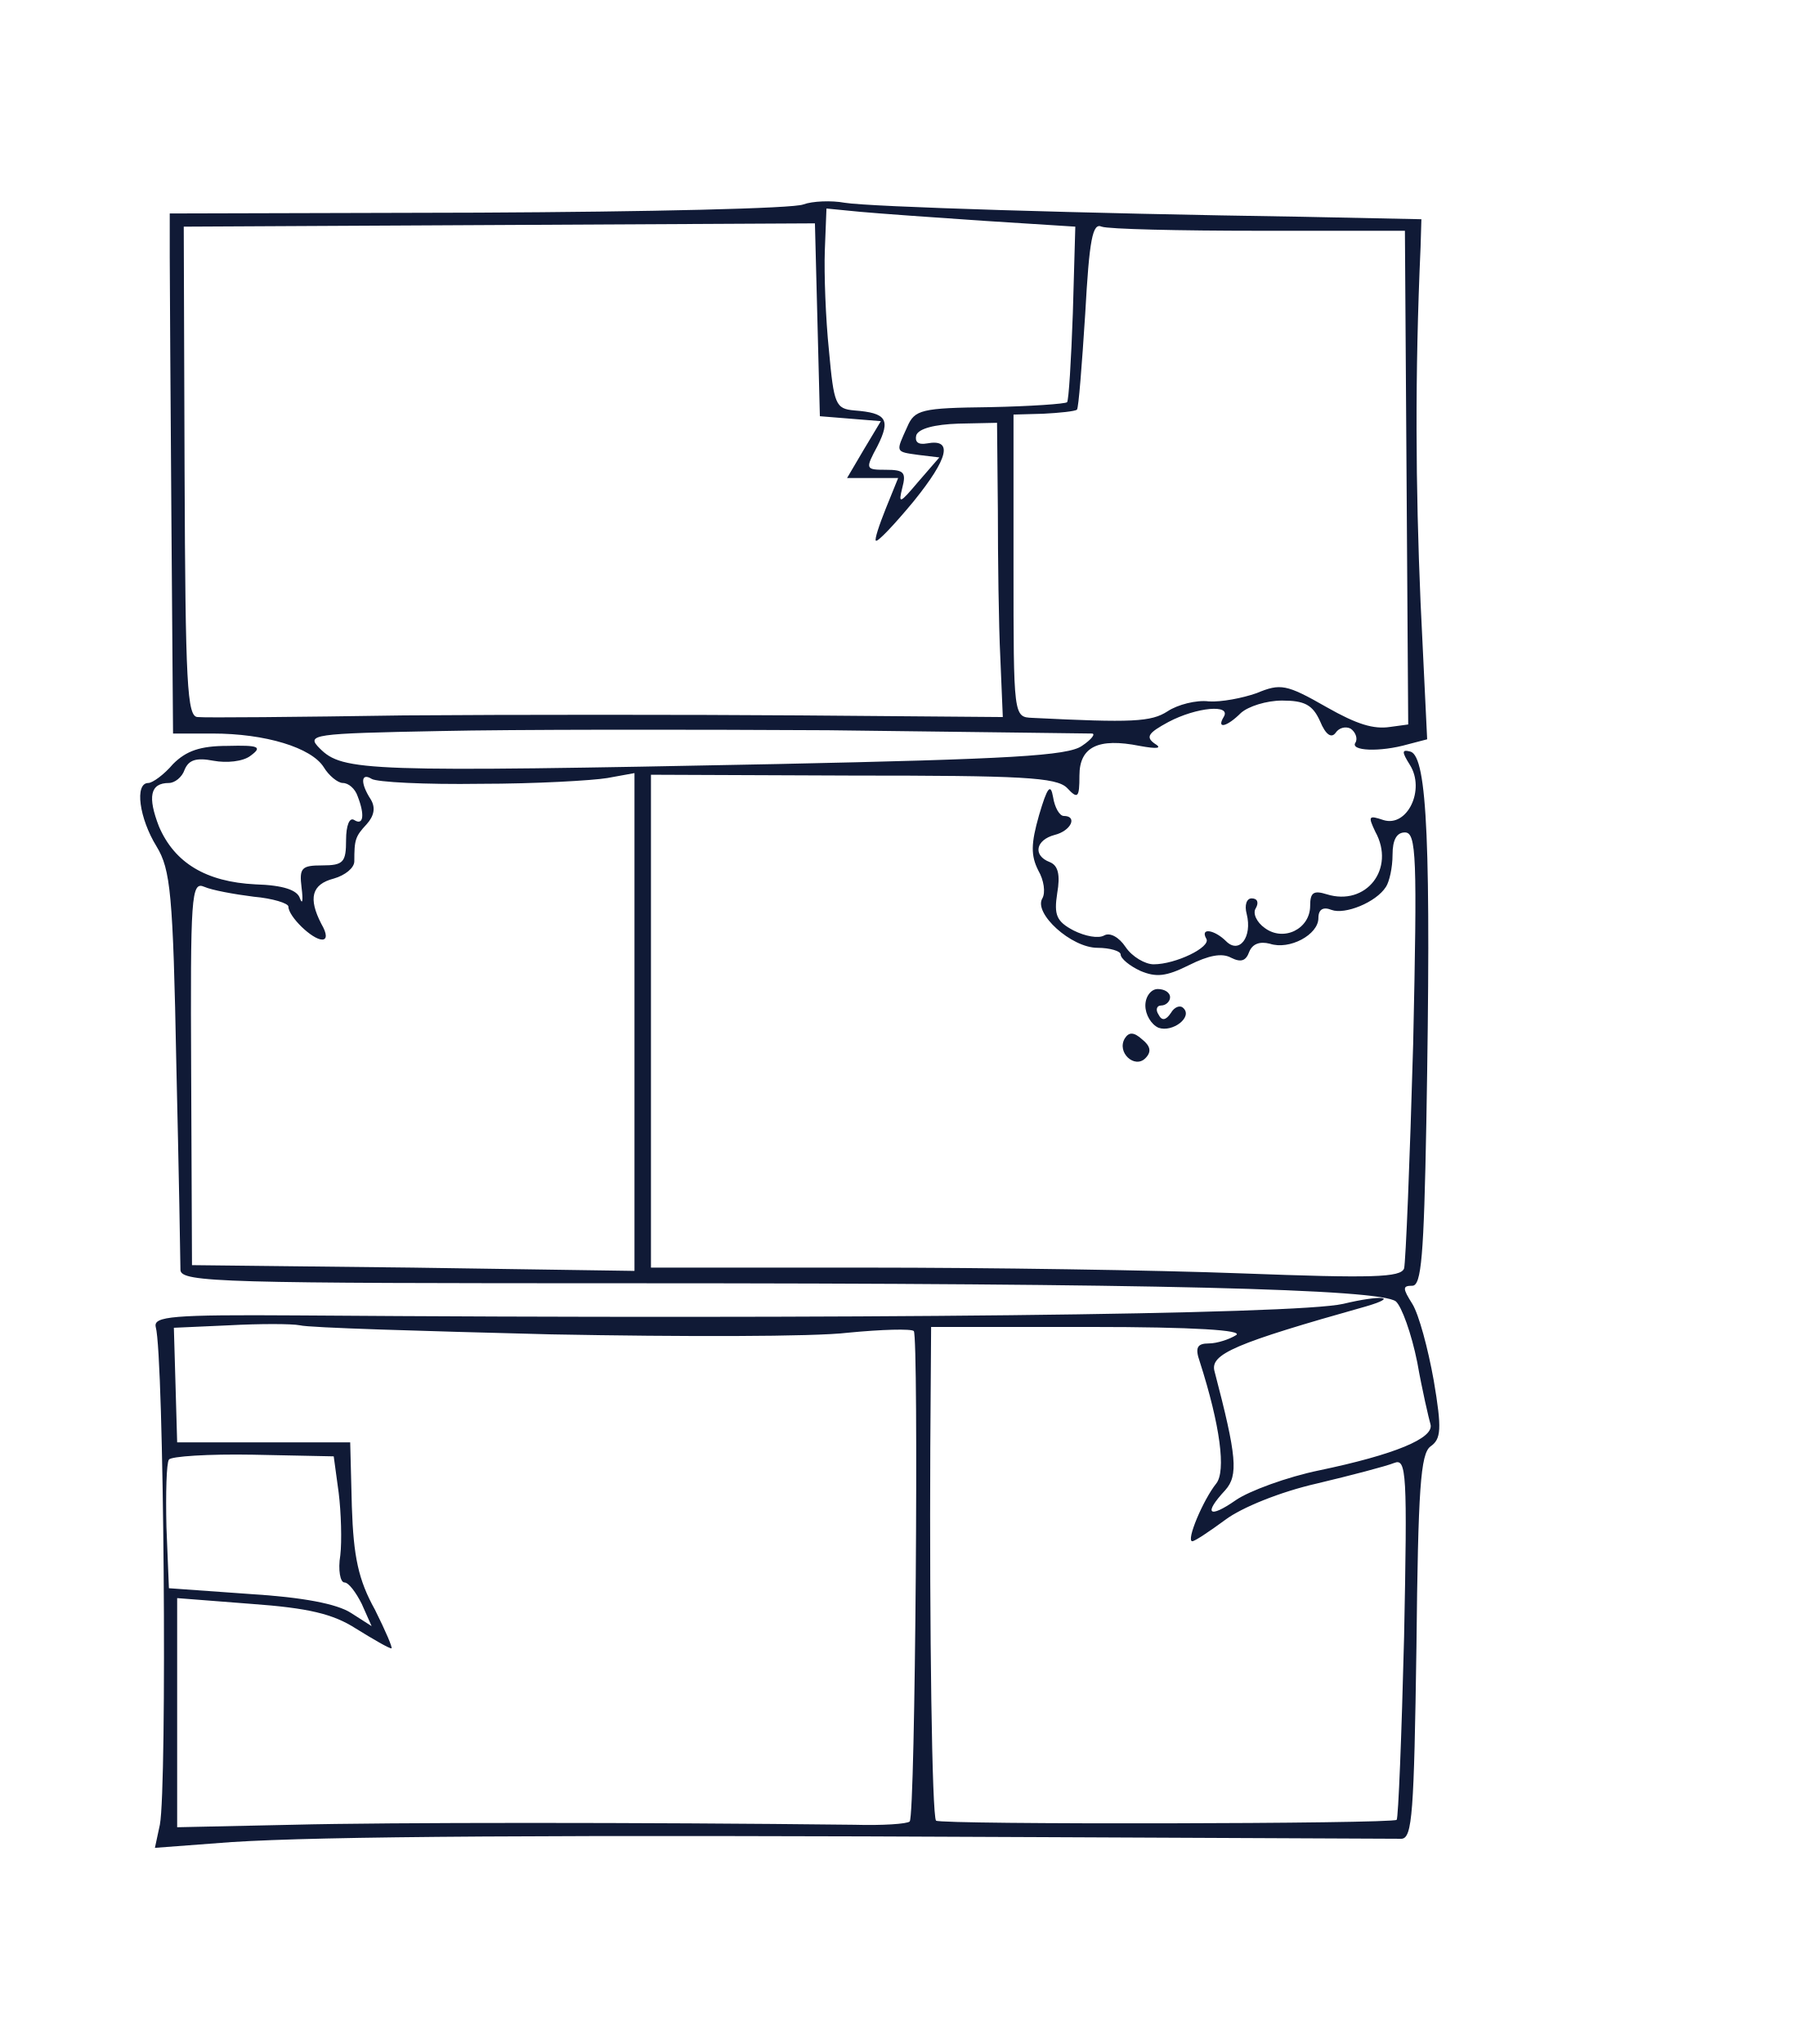
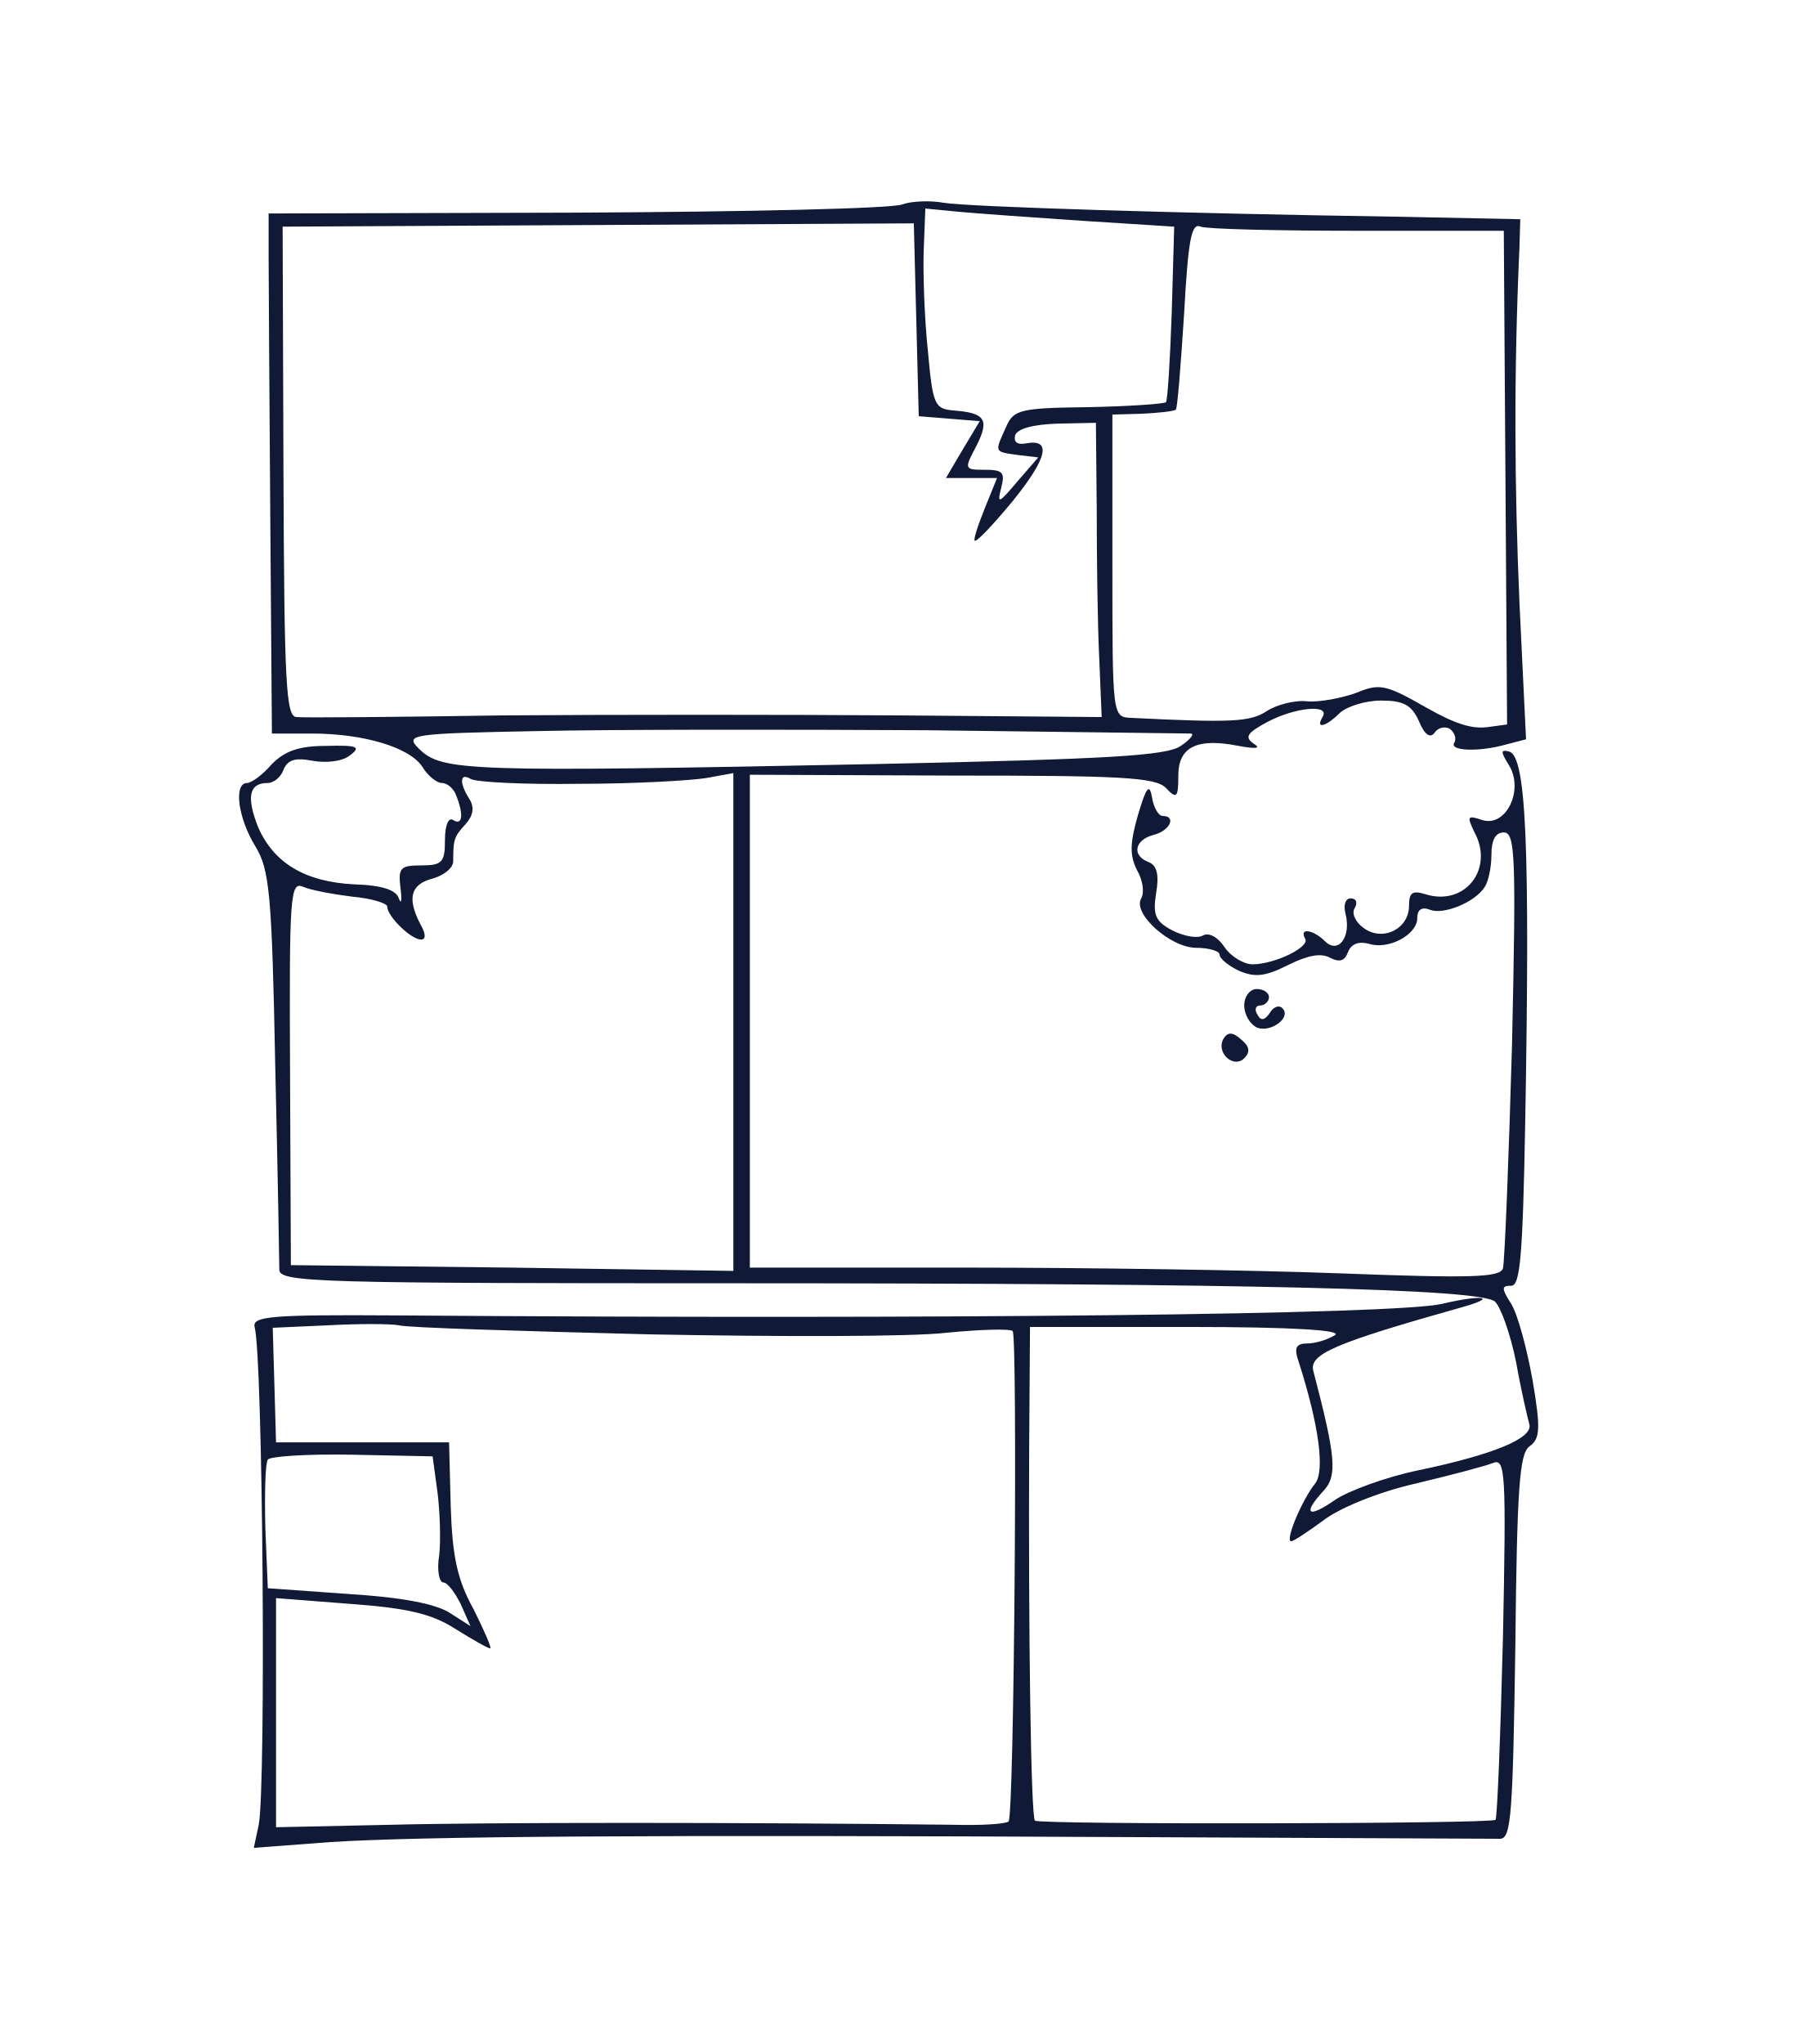
- <svg xmlns="http://www.w3.org/2000/svg" version="1.0" width="220pt" height="248pt" viewBox="0 0 220 248" preserveAspectRatio="xMidYMid meet">
+ <svg xmlns="http://www.w3.org/2000/svg" version="1.0" width="220pt" height="248pt" viewBox="-12 0 220 248" preserveAspectRatio="xMidYMid meet">
  <g transform="translate(0,248) scale(0.1,-0.1)" fill="#101a36" stroke="none">
    <path d="M975 2232 c-11 -5 -189 -9 -394 -10 l-375 -1 0 -53 c0 -29 1 -171 2 -315 l2 -263 48 0 c64 0 120 -17 135 -41 6 -10 17 -19 23 -19 7 0 15 -7 18 -16 9 -23 7 -36 -4 -29 -6 4 -10 -7 -10 -24 0 -27 -3 -31 -29 -31 -25 0 -28 -3 -25 -27 2 -16 1 -21 -2 -13 -3 10 -20 16 -54 17 -60 3 -98 26 -117 70 -14 36 -11 53 12 53 7 0 16 7 19 16 5 12 14 15 35 11 16 -3 36 -1 45 6 15 11 10 13 -28 12 -33 0 -50 -6 -66 -22 -11 -13 -25 -23 -30 -23 -17 0 -11 -43 10 -77 17 -28 20 -57 24 -265 3 -128 5 -240 5 -249 1 -15 52 -16 549 -16 637 0 907 -7 926 -22 7 -6 19 -39 26 -74 6 -34 14 -68 16 -75 5 -17 -44 -37 -135 -56 -39 -8 -85 -25 -101 -36 -33 -23 -40 -17 -13 12 16 18 14 41 -13 144 -6 21 24 34 184 79 41 12 18 14 -28 3 -57 -13 -597 -19 -1270 -14 -151 1 -174 -1 -171 -14 10 -35 14 -557 5 -604 l-6 -28 93 7 c109 7 381 9 979 6 234 -1 432 -2 441 -2 13 1 15 31 18 233 2 192 5 234 17 243 13 9 14 21 4 80 -7 39 -18 80 -26 93 -12 19 -12 22 0 22 11 0 14 36 17 198 6 337 1 443 -19 450 -11 3 -11 0 -1 -16 19 -30 -3 -76 -32 -67 -18 6 -19 5 -10 -14 25 -45 -11 -91 -59 -76 -16 5 -20 2 -20 -14 0 -28 -32 -44 -55 -27 -10 7 -15 18 -11 24 4 7 2 12 -5 12 -6 0 -9 -8 -6 -19 7 -28 -9 -49 -25 -33 -14 14 -32 17 -24 3 6 -10 -37 -31 -64 -31 -10 0 -26 9 -34 21 -8 12 -19 18 -26 14 -7 -4 -23 -1 -37 6 -21 11 -24 19 -20 45 4 23 1 34 -9 38 -21 8 -17 27 6 33 20 5 28 23 11 23 -5 0 -11 10 -13 23 -3 17 -7 12 -17 -22 -10 -35 -10 -49 -1 -67 7 -12 9 -27 5 -34 -11 -18 35 -60 67 -60 15 0 28 -4 28 -8 0 -5 11 -14 24 -20 19 -8 31 -7 59 7 24 12 40 15 51 9 12 -6 18 -4 22 7 4 10 13 13 25 10 24 -8 59 11 59 31 0 11 6 14 16 10 16 -6 54 9 66 28 4 6 8 23 8 39 0 18 5 27 15 27 14 0 15 -29 10 -257 -4 -142 -9 -264 -11 -272 -4 -11 -38 -12 -197 -6 -105 4 -310 7 -454 7 l-263 0 0 299 0 299 245 -1 c205 0 247 -2 260 -15 13 -14 15 -12 15 15 0 35 23 46 73 36 22 -4 28 -3 18 3 -11 8 -7 13 17 26 34 18 77 22 67 6 -9 -15 4 -12 21 5 9 8 31 15 50 15 27 0 37 -5 46 -25 7 -17 14 -21 19 -14 4 6 12 8 18 5 6 -4 9 -12 6 -17 -7 -10 29 -12 64 -2 l23 6 -8 166 c-6 141 -7 275 0 431 l1 34 -145 3 c-266 4 -525 12 -555 17 -16 3 -39 2 -50 -2z m220 -20 l110 -7 -3 -105 c-2 -57 -5 -106 -7 -108 -2 -2 -44 -5 -94 -6 -83 -1 -91 -3 -100 -24 -14 -31 -15 -30 14 -34 l25 -3 -26 -30 c-22 -26 -24 -27 -19 -7 5 19 2 22 -20 22 -25 0 -25 1 -10 29 16 32 11 40 -28 43 -23 2 -25 7 -31 73 -4 38 -6 93 -5 121 l2 51 41 -4 c22 -2 91 -7 151 -11z m-203 -120 l3 -117 37 -3 37 -3 -21 -35 -20 -34 31 0 31 0 -15 -37 c-8 -20 -14 -38 -12 -39 2 -2 22 19 46 48 42 52 48 76 16 70 -11 -2 -15 2 -13 10 3 8 22 13 51 14 l47 1 1 -106 c0 -58 1 -139 3 -179 l3 -72 -246 2 c-135 1 -352 1 -481 0 -129 -2 -242 -3 -250 -2 -13 0 -15 40 -16 298 l-1 297 383 2 383 2 3 -117z m536 108 l177 0 2 -299 2 -300 -22 -3 c-20 -3 -40 3 -77 24 -49 28 -56 29 -85 17 -17 -6 -43 -11 -58 -10 -15 2 -38 -4 -50 -12 -20 -13 -43 -14 -164 -8 -23 1 -23 1 -23 184 l0 184 36 1 c20 1 39 3 41 5 2 2 6 54 10 116 5 91 9 111 20 106 8 -3 94 -5 191 -5z m-203 -610 c5 0 0 -7 -12 -15 -17 -12 -87 -16 -369 -22 -501 -10 -528 -9 -556 19 -17 17 -9 18 145 21 89 2 301 2 472 1 171 -2 314 -4 320 -4z m-742 -61 c67 0 136 4 154 7 l33 6 0 -302 0 -302 -269 4 -268 3 -1 233 c-1 216 0 233 16 226 9 -4 36 -9 60 -12 23 -2 42 -8 42 -12 0 -12 29 -40 41 -40 6 0 6 7 -1 19 -16 31 -12 48 15 55 14 4 25 13 25 21 0 26 1 30 15 45 9 10 11 20 5 30 -13 20 -12 33 1 25 6 -4 65 -7 132 -6z m86 -668 c158 -3 319 -3 360 2 41 4 77 5 80 2 6 -7 2 -588 -5 -595 -3 -3 -33 -5 -67 -4 -259 3 -565 3 -682 0 l-140 -3 0 139 0 139 90 -7 c69 -5 99 -12 127 -30 21 -13 40 -24 43 -24 2 0 -7 21 -20 47 -20 36 -26 64 -28 125 l-2 78 -105 0 -105 0 -2 70 -2 69 67 3 c37 2 76 2 86 0 11 -3 148 -7 305 -11z m831 -1 c-8 -5 -23 -10 -33 -10 -14 0 -17 -5 -11 -22 25 -78 32 -133 20 -148 -16 -20 -37 -70 -29 -70 3 0 21 12 40 26 20 15 67 34 111 44 42 10 84 21 94 25 15 6 16 -12 12 -211 -3 -120 -7 -220 -9 -222 -5 -5 -554 -6 -559 -1 -5 5 -8 234 -7 452 l1 147 193 0 c127 0 187 -4 177 -10z m-1089 -191 c3 -24 4 -59 2 -76 -3 -18 0 -33 5 -33 5 0 14 -12 21 -26 l12 -27 -25 16 c-17 11 -58 19 -123 23 l-98 7 -3 74 c-1 41 0 78 3 82 2 4 48 7 102 6 l98 -2 6 -44z" />
    <path d="M1390 1260 c0 -11 7 -23 16 -27 17 -6 42 13 30 24 -4 4 -11 1 -15 -6 -6 -9 -11 -10 -15 -2 -4 6 -2 11 3 11 6 0 11 5 11 10 0 6 -7 10 -15 10 -8 0 -15 -9 -15 -20z" />
    <path d="M1365 1220 c-10 -17 12 -37 25 -24 8 8 6 15 -4 23 -10 9 -16 9 -21 1z" />
  </g>
</svg>
